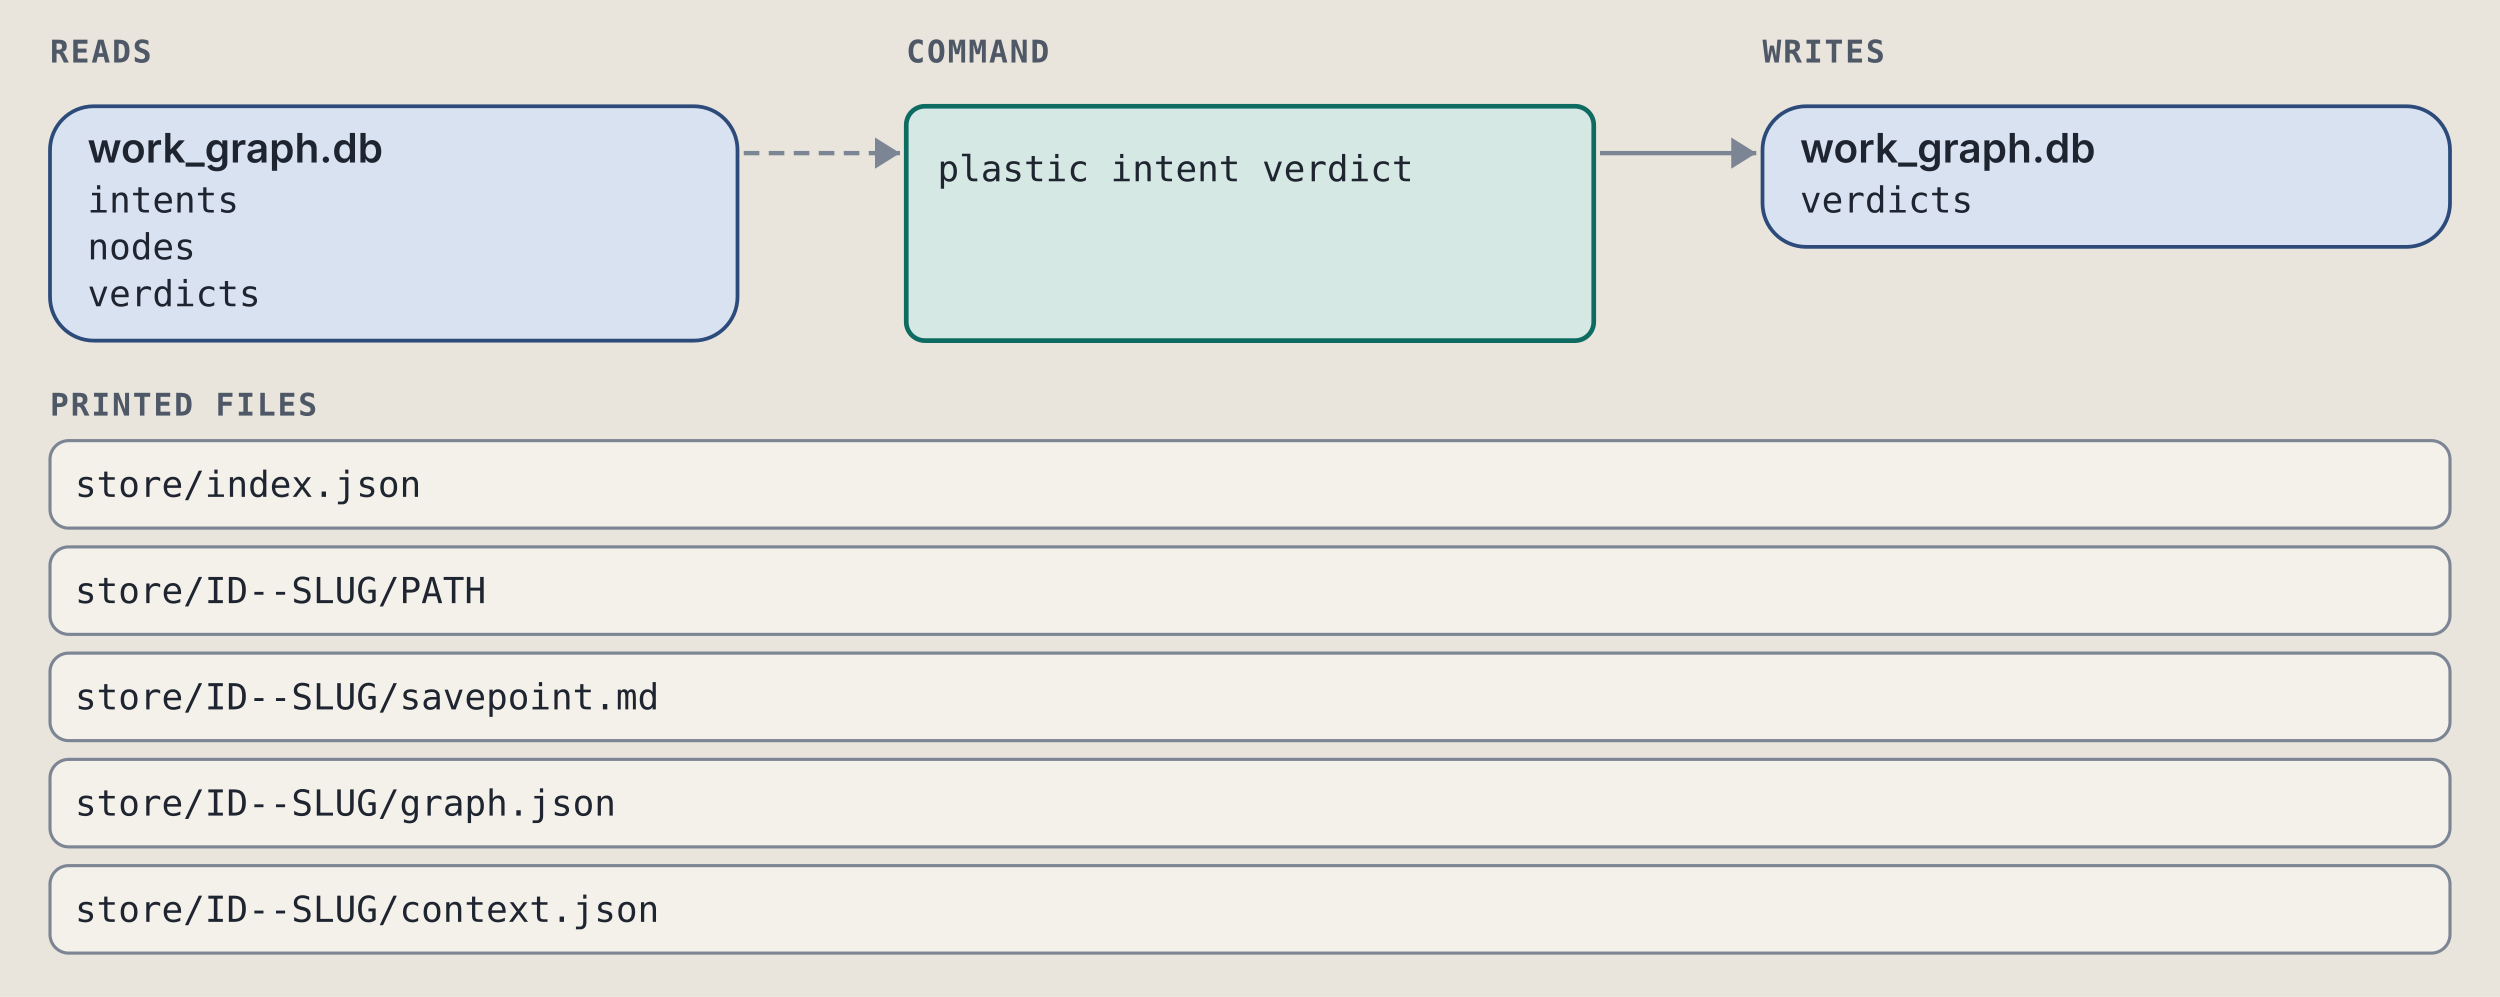
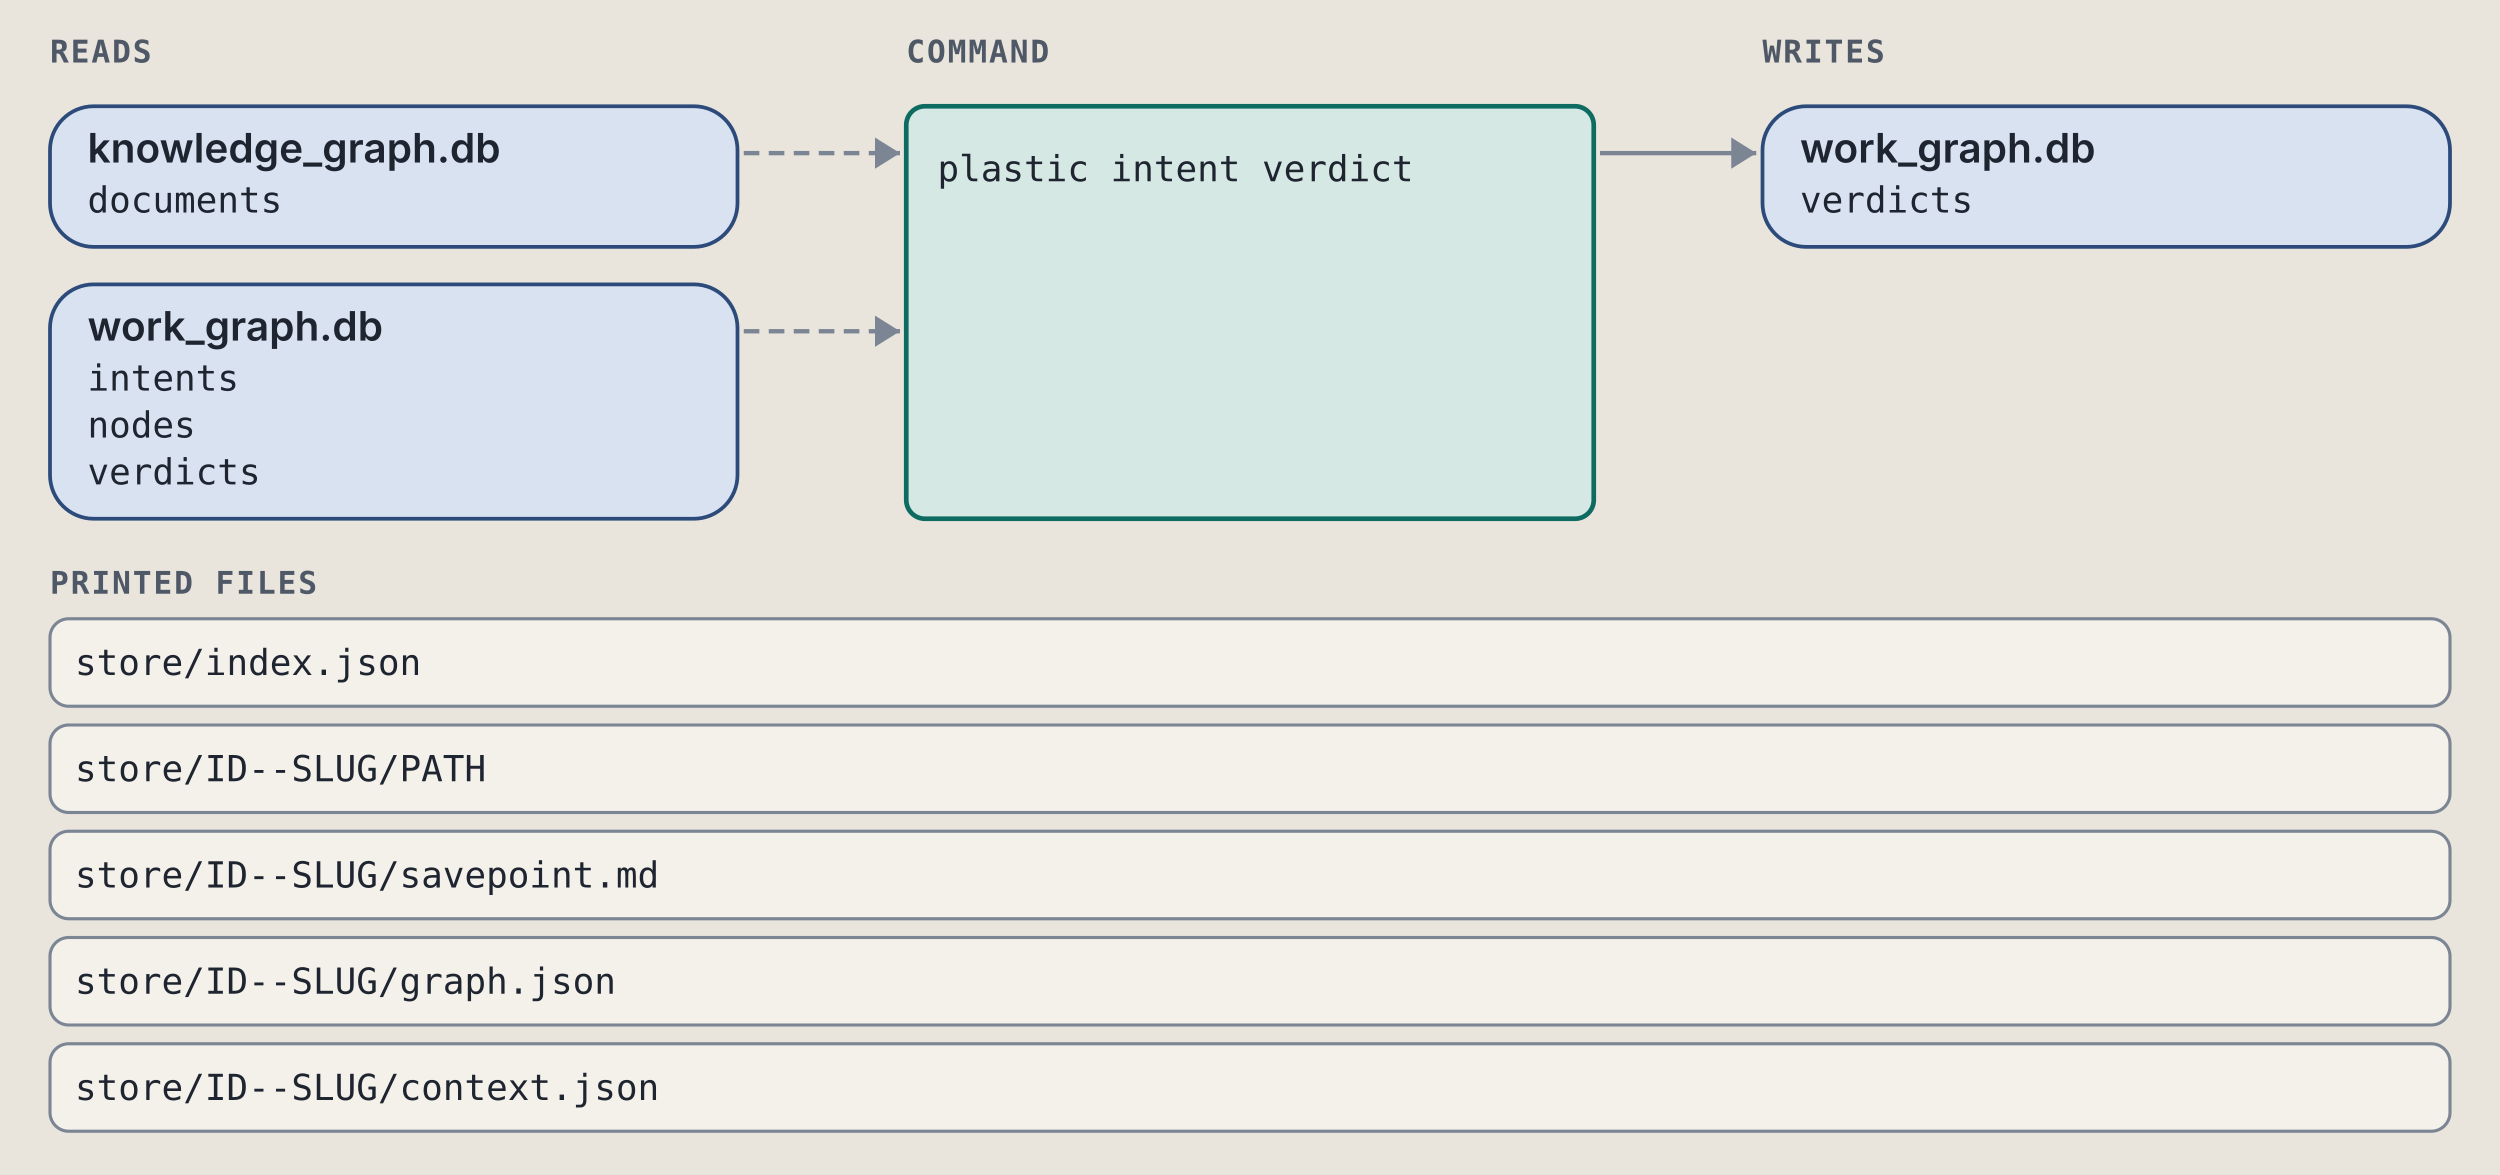
- <svg xmlns="http://www.w3.org/2000/svg" viewBox="0 0 800 319" width="800" height="319" role="img" xml:space="preserve">
+ <svg xmlns="http://www.w3.org/2000/svg" viewBox="0 0 800 376" width="800" height="376" role="img" xml:space="preserve">
  <style>.ground { fill: #e9e5dc; }
.card { fill: #f4f1ea; stroke: #7c8594; stroke-width: 1; }
.lane-code { fill: #d5e8e3; stroke: #0d6b61; stroke-width: 1.5; }
.lane-agent { fill: #f1e2c7; stroke: #9a5508; stroke-width: 1.5; }
.stop-refusal { fill: #e4dcf5; stroke: #5b35b0; stroke-width: 1.2; }
.stop-failure { fill: #f4d9d4; stroke: #a8261b; stroke-width: 1.2; }
.end { fill: #d9e2f0; stroke: #2c4a7a; stroke-width: 1.2; }
.wire { fill: none; stroke: #7c8594; stroke-width: 1.4; }
.wire-read { fill: none; stroke: #7c8594; stroke-width: 1.4; stroke-dasharray: 5 3; }
.wire-refusal { fill: none; stroke: #5b35b0; stroke-width: 1.2; stroke-dasharray: 4 3; }
.wire-failure { fill: none; stroke: #a8261b; stroke-width: 1.2; stroke-dasharray: 4 3; }
.head { fill: #7c8594; }
.t { fill: #1f2530; font: 12px "IBM Plex Sans", system-ui, -apple-system, "Segoe UI", sans-serif; }
.tb { fill: #1f2530; font: 600 13px "IBM Plex Sans", system-ui, -apple-system, "Segoe UI", sans-serif; }
.tm { fill: #1f2530; font: 11.5px "IBM Plex Mono", ui-monospace, Menlo, Consolas, monospace; }
.tag { font: 600 10px "IBM Plex Mono", ui-monospace, Menlo, Consolas, monospace; letter-spacing: .06em; }
.tag-code { fill: #0d6b61; } .tag-agent { fill: #9a5508; } .tag-refusal { fill: #5b35b0; }
.tag-failure { fill: #a8261b; } .tag-end { fill: #2c4a7a; } .tag-muted { fill: #4f5866; }
.tm.tag-muted { font-size: 10.5px; }
.db { fill: #d9e2f0; stroke: #2c4a7a; stroke-width: 1.2; }
.codebox { fill: #f4f1ea; stroke: #7c8594; stroke-width: 1; }
.cx { fill: #1f2530; font: 12px "IBM Plex Mono", ui-monospace, Menlo, Consolas, monospace; white-space: pre; }
.cx-n { fill: #4f5866; font: 11px "IBM Plex Mono", ui-monospace, Menlo, Consolas, monospace; }
.cx-k { fill: #5b35b0; } .cx-s { fill: #9a5508; } .cx-y { fill: #0d6b61; }
.cx-w { fill: #2c4a7a; font-weight: 600; } .cx-t { fill: #a8261b; } .cx-c { fill: #4f5866; font-style: italic; }
.badge { fill: #2c4a7a; } .badge-t { fill: #e9e5dc; font: 600 11px "IBM Plex Mono", ui-monospace, Menlo, Consolas, monospace; }
.bracket { fill: none; stroke: #2c4a7a; stroke-width: 1.4; }
.term { fill: #16191e; stroke: #7c8594; stroke-width: 1; }
.term-t { fill: #e6e2d8; font: 12px "IBM Plex Mono", ui-monospace, Menlo, Consolas, monospace; }
.term-p { fill: #8fd18f; font: 12px "IBM Plex Mono", ui-monospace, Menlo, Consolas, monospace; }
.term-m { fill: #a3abb6; font: 12px "IBM Plex Mono", ui-monospace, Menlo, Consolas, monospace; }
.big { font: 700 36px "IBM Plex Mono", ui-monospace, Menlo, Consolas, monospace; }

@media (prefers-color-scheme: dark) {
.ground { fill: #171a1f; }
.card { fill: #20242b; stroke: #8a93a2; stroke-width: 1; }
.lane-code { fill: #173a36; stroke: #5cc4b4; stroke-width: 1.5; }
.lane-agent { fill: #3d2e17; stroke: #e5a95a; stroke-width: 1.5; }
.stop-refusal { fill: #2d2445; stroke: #b59cf2; stroke-width: 1.2; }
.stop-failure { fill: #45211e; stroke: #f2958a; stroke-width: 1.2; }
.end { fill: #1f2c42; stroke: #97b6e8; stroke-width: 1.2; }
.wire { fill: none; stroke: #8a93a2; stroke-width: 1.4; }
.wire-read { fill: none; stroke: #8a93a2; stroke-width: 1.4; stroke-dasharray: 5 3; }
.wire-refusal { fill: none; stroke: #b59cf2; stroke-width: 1.2; stroke-dasharray: 4 3; }
.wire-failure { fill: none; stroke: #f2958a; stroke-width: 1.2; stroke-dasharray: 4 3; }
.head { fill: #8a93a2; }
.t { fill: #e8e4da; font: 12px "IBM Plex Sans", system-ui, -apple-system, "Segoe UI", sans-serif; }
.tb { fill: #e8e4da; font: 600 13px "IBM Plex Sans", system-ui, -apple-system, "Segoe UI", sans-serif; }
.tm { fill: #e8e4da; font: 11.5px "IBM Plex Mono", ui-monospace, Menlo, Consolas, monospace; }
.tag { font: 600 10px "IBM Plex Mono", ui-monospace, Menlo, Consolas, monospace; letter-spacing: .06em; }
.tag-code { fill: #5cc4b4; } .tag-agent { fill: #e5a95a; } .tag-refusal { fill: #b59cf2; }
.tag-failure { fill: #f2958a; } .tag-end { fill: #97b6e8; } .tag-muted { fill: #b3b9c3; }
.tm.tag-muted { font-size: 10.5px; }
.db { fill: #1f2c42; stroke: #97b6e8; stroke-width: 1.2; }
.codebox { fill: #20242b; stroke: #8a93a2; stroke-width: 1; }
.cx { fill: #e8e4da; font: 12px "IBM Plex Mono", ui-monospace, Menlo, Consolas, monospace; white-space: pre; }
.cx-n { fill: #b3b9c3; font: 11px "IBM Plex Mono", ui-monospace, Menlo, Consolas, monospace; }
.cx-k { fill: #b59cf2; } .cx-s { fill: #e5a95a; } .cx-y { fill: #5cc4b4; }
.cx-w { fill: #97b6e8; font-weight: 600; } .cx-t { fill: #f2958a; } .cx-c { fill: #b3b9c3; font-style: italic; }
.badge { fill: #97b6e8; } .badge-t { fill: #171a1f; font: 600 11px "IBM Plex Mono", ui-monospace, Menlo, Consolas, monospace; }
.bracket { fill: none; stroke: #97b6e8; stroke-width: 1.4; }
.term { fill: #16191e; stroke: #8a93a2; stroke-width: 1; }
.term-t { fill: #e6e2d8; font: 12px "IBM Plex Mono", ui-monospace, Menlo, Consolas, monospace; }
.term-p { fill: #8fd18f; font: 12px "IBM Plex Mono", ui-monospace, Menlo, Consolas, monospace; }
.term-m { fill: #a3abb6; font: 12px "IBM Plex Mono", ui-monospace, Menlo, Consolas, monospace; }
.big { font: 700 36px "IBM Plex Mono", ui-monospace, Menlo, Consolas, monospace; }
}</style>
  <rect width="100%" height="100%" class="ground" />
  <text x="16" y="20" class="tag tag-muted" text-anchor="start">READS</text>
  <text x="290" y="20" class="tag tag-muted" text-anchor="start">COMMAND</text>
  <text x="564" y="20" class="tag tag-muted" text-anchor="start">WRITES</text>
-   <rect x="16" y="34" width="220" height="75" rx="14" class="db" />
-   <text x="28" y="52" class="tb" text-anchor="start">work_graph.db</text>
-   <text x="28" y="68" class="tm" text-anchor="start">intents</text>
-   <text x="28" y="83" class="tm" text-anchor="start">nodes</text>
-   <text x="28" y="98" class="tm" text-anchor="start">verdicts</text>
+   <rect x="16" y="34" width="220" height="45" rx="14" class="db" />
+   <text x="28" y="52" class="tb" text-anchor="start">knowledge_graph.db</text>
+   <text x="28" y="68" class="tm" text-anchor="start">documents</text>
  <path d="M 238 49 L 288 49" class="wire-read" />
  <path d="M 280 44 L 288 49 L 280 54 Z" class="head" />
+   <rect x="16" y="91" width="220" height="75" rx="14" class="db" />
+   <text x="28" y="109" class="tb" text-anchor="start">work_graph.db</text>
+   <text x="28" y="125" class="tm" text-anchor="start">intents</text>
+   <text x="28" y="140" class="tm" text-anchor="start">nodes</text>
+   <text x="28" y="155" class="tm" text-anchor="start">verdicts</text>
+   <path d="M 238 106 L 288 106" class="wire-read" />
+   <path d="M 280 101 L 288 106 L 280 111 Z" class="head" />
  <rect x="564" y="34" width="220" height="45" rx="14" class="db" />
  <text x="576" y="52" class="tb" text-anchor="start">work_graph.db</text>
  <text x="576" y="68" class="tm" text-anchor="start">verdicts</text>
  <path d="M 512 49 L 562 49" class="wire" />
  <path d="M 554 44 L 562 49 L 554 54 Z" class="head" />
-   <rect x="290" y="34" width="220" height="75" rx="6" class="lane-code" />
+   <rect x="290" y="34" width="220" height="132" rx="6" class="lane-code" />
  <text x="300" y="58" class="tm" text-anchor="start">plastic intent verdict</text>
-   <text x="16" y="133" class="tag tag-muted" text-anchor="start">PRINTED FILES</text>
-   <rect x="16" y="141" width="768" height="28" rx="6" class="card" />
-   <text x="24" y="159" class="tm" text-anchor="start">store/index.json</text>
-   <rect x="16" y="175" width="768" height="28" rx="6" class="card" />
-   <text x="24" y="193" class="tm" text-anchor="start">store/ID--SLUG/PATH</text>
-   <rect x="16" y="209" width="768" height="28" rx="6" class="card" />
-   <text x="24" y="227" class="tm" text-anchor="start">store/ID--SLUG/savepoint.md</text>
-   <rect x="16" y="243" width="768" height="28" rx="6" class="card" />
-   <text x="24" y="261" class="tm" text-anchor="start">store/ID--SLUG/graph.json</text>
-   <rect x="16" y="277" width="768" height="28" rx="6" class="card" />
-   <text x="24" y="295" class="tm" text-anchor="start">store/ID--SLUG/context.json</text>
+   <text x="16" y="190" class="tag tag-muted" text-anchor="start">PRINTED FILES</text>
+   <rect x="16" y="198" width="768" height="28" rx="6" class="card" />
+   <text x="24" y="216" class="tm" text-anchor="start">store/index.json</text>
+   <rect x="16" y="232" width="768" height="28" rx="6" class="card" />
+   <text x="24" y="250" class="tm" text-anchor="start">store/ID--SLUG/PATH</text>
+   <rect x="16" y="266" width="768" height="28" rx="6" class="card" />
+   <text x="24" y="284" class="tm" text-anchor="start">store/ID--SLUG/savepoint.md</text>
+   <rect x="16" y="300" width="768" height="28" rx="6" class="card" />
+   <text x="24" y="318" class="tm" text-anchor="start">store/ID--SLUG/graph.json</text>
+   <rect x="16" y="334" width="768" height="28" rx="6" class="card" />
+   <text x="24" y="352" class="tm" text-anchor="start">store/ID--SLUG/context.json</text>
</svg>
